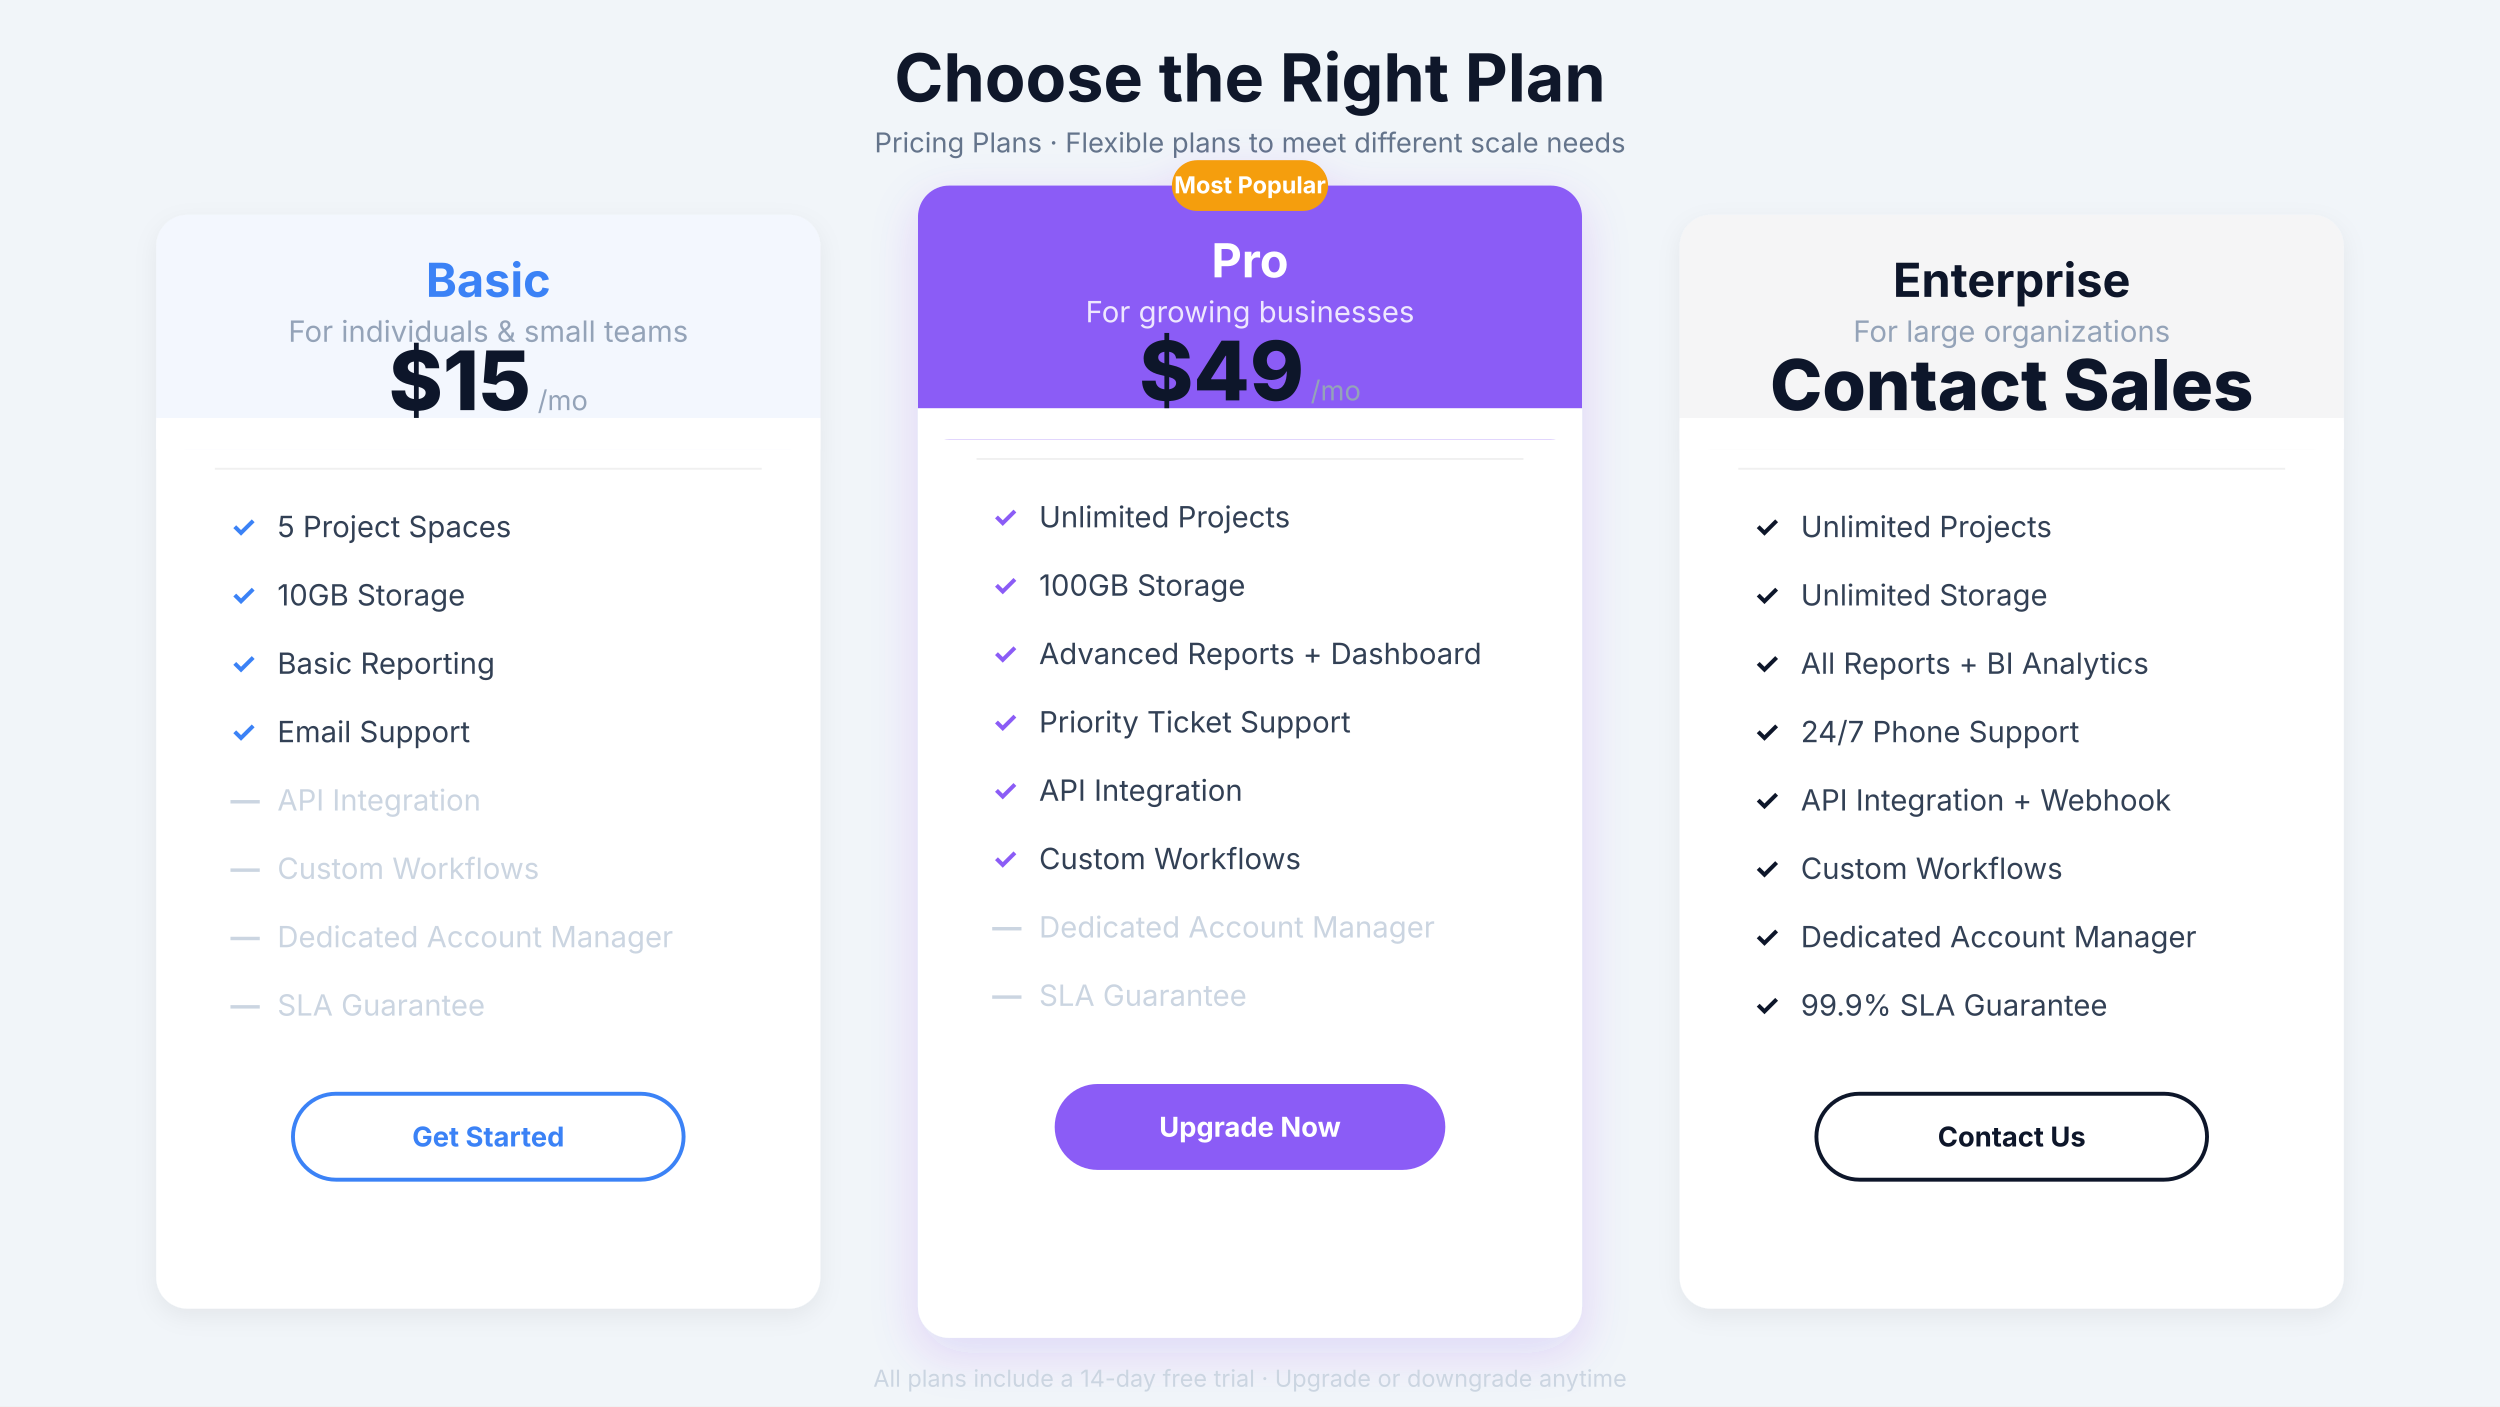
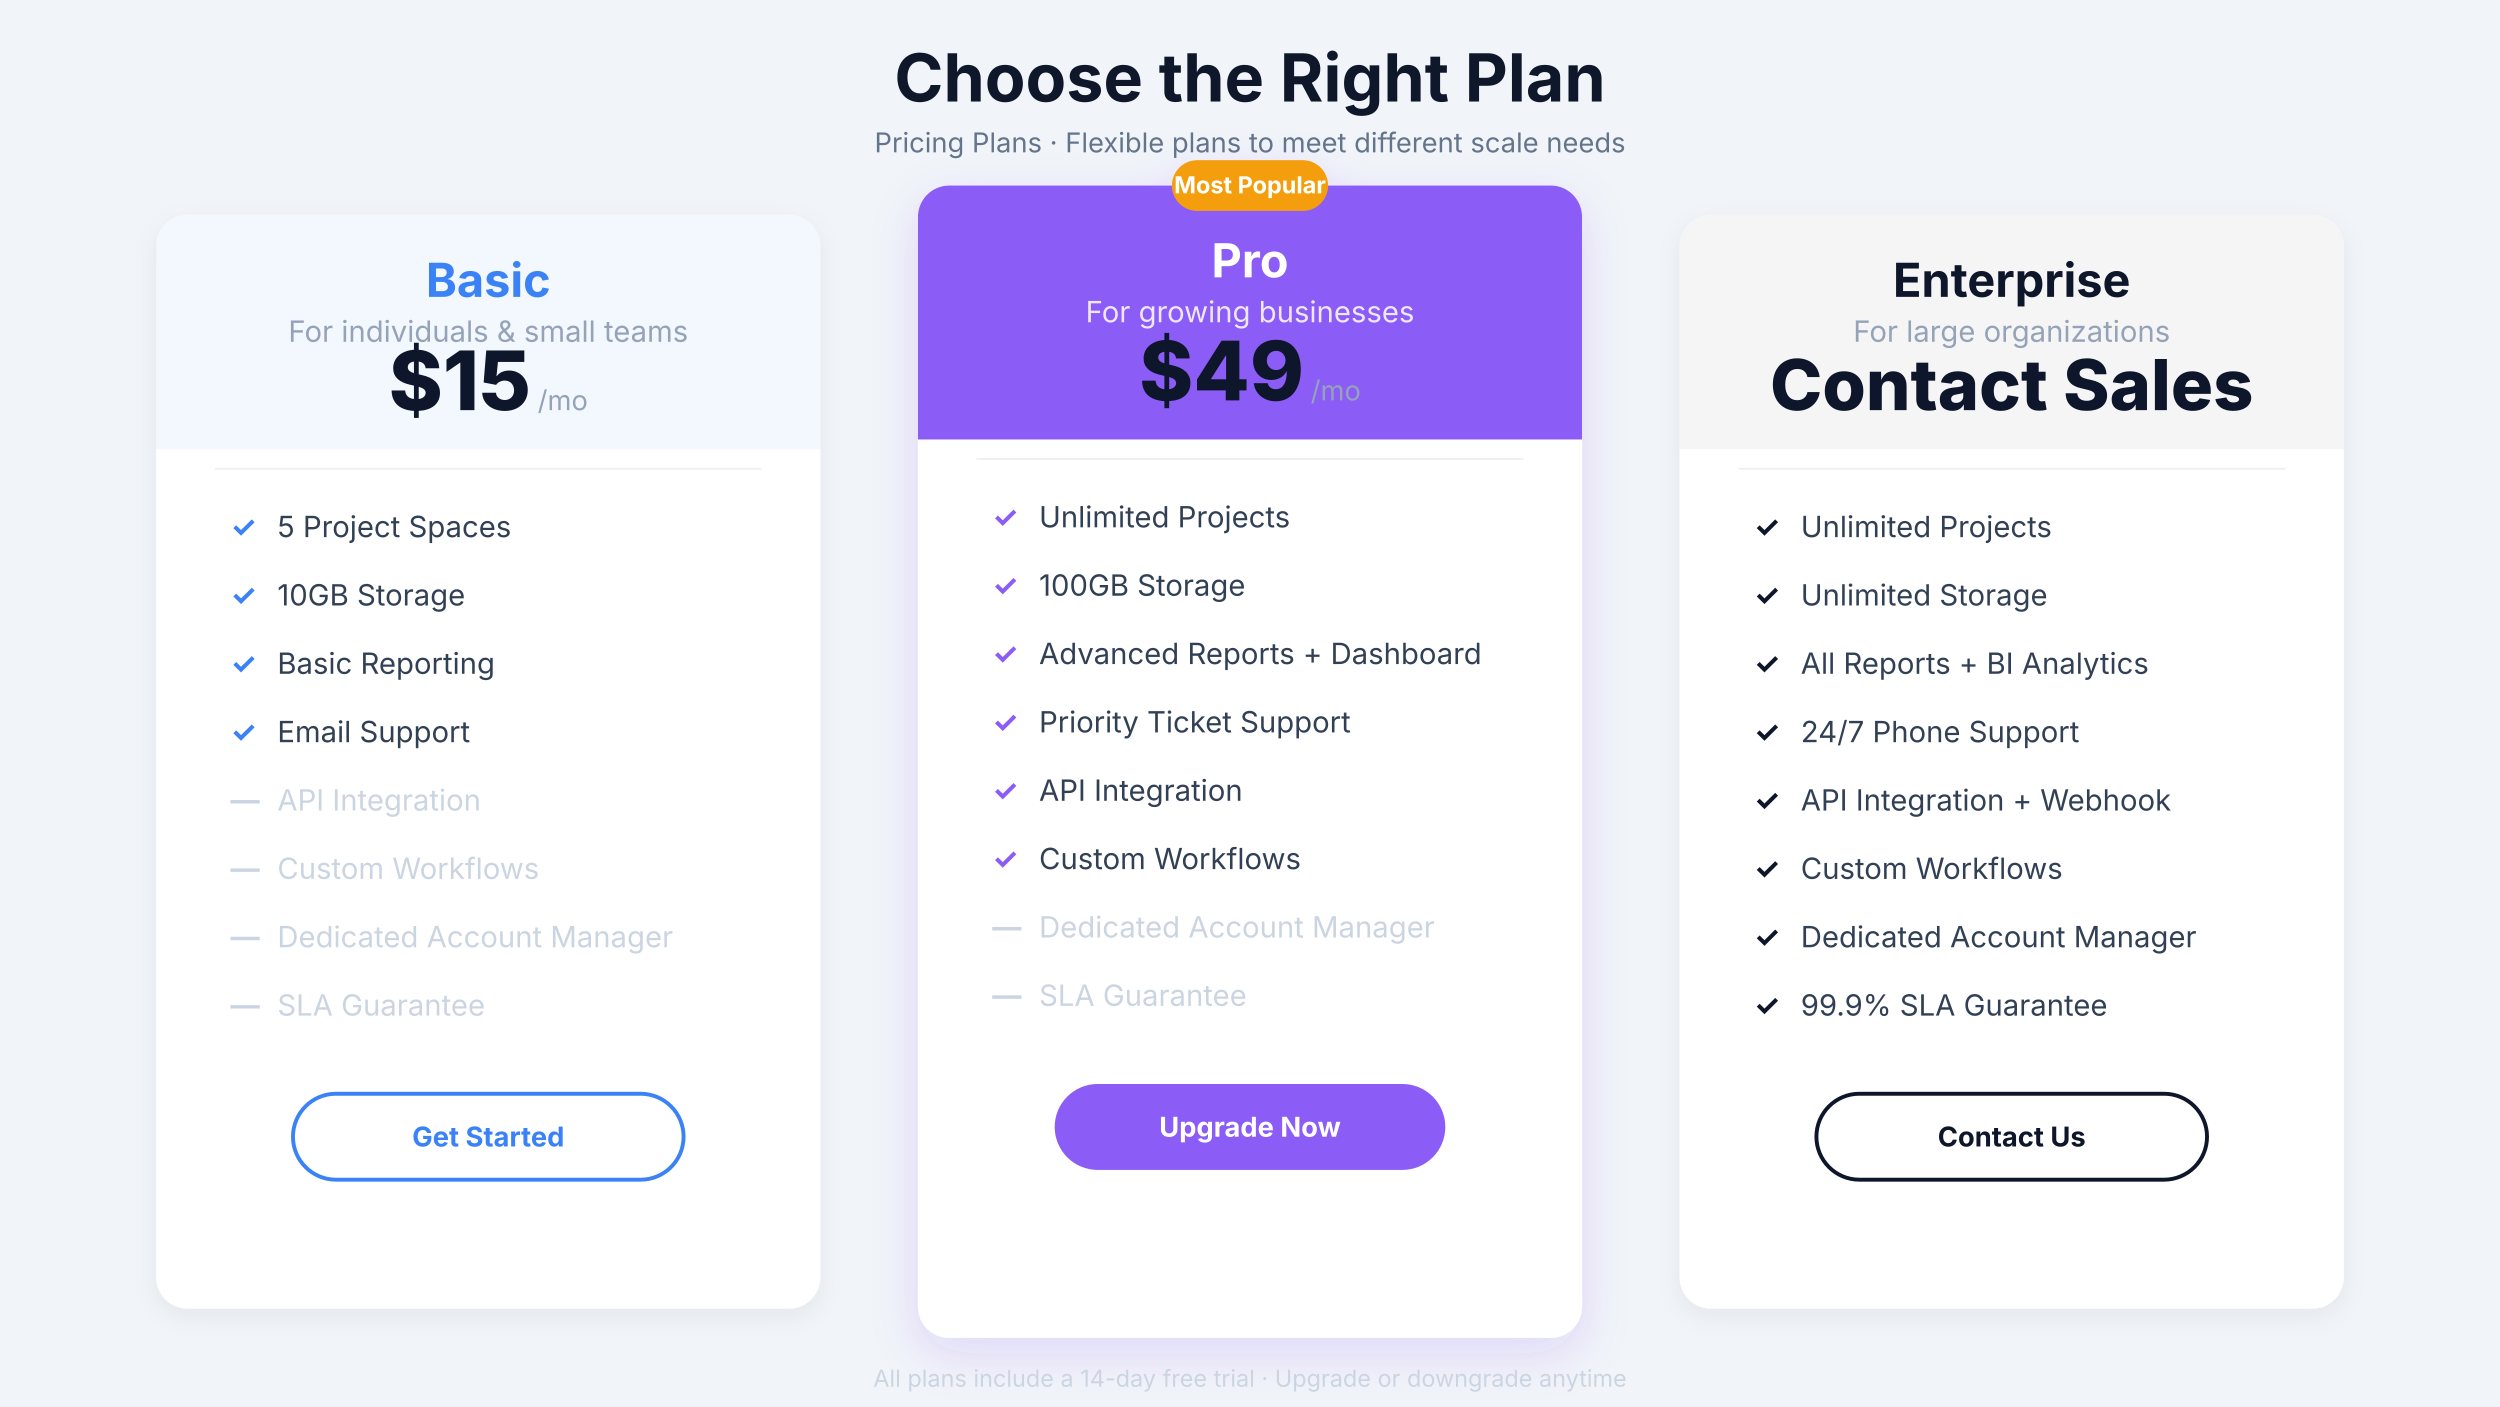
<svg xmlns="http://www.w3.org/2000/svg" viewBox="0 0 1280 720" width="1280" height="720">
  <defs>
    <filter id="cardShadow" x="-15%" y="-15%" width="130%" height="130%">
      <feGaussianBlur in="SourceAlpha" stdDeviation="6" />
      <feOffset dx="0" dy="4" result="offsetblur" />
      <feFlood flood-color="#0F172A" flood-opacity="0.06" result="shadowColor" />
      <feComposite in="shadowColor" in2="offsetblur" operator="in" result="shadow" />
      <feMerge>
        <feMergeNode in="shadow" />
        <feMergeNode in="SourceGraphic" />
      </feMerge>
    </filter>
    <filter id="highlightShadow" x="-15%" y="-15%" width="130%" height="130%">
      <feGaussianBlur in="SourceAlpha" stdDeviation="12" />
      <feOffset dx="0" dy="8" result="offsetblur" />
      <feFlood flood-color="#7C3AED" flood-opacity="0.15" result="shadowColor" />
      <feComposite in="shadowColor" in2="offsetblur" operator="in" result="shadow" />
      <feMerge>
        <feMergeNode in="shadow" />
        <feMergeNode in="SourceGraphic" />
      </feMerge>
    </filter>
  </defs>
  <rect width="1280" height="720" fill="#F1F5F9" />
  <text x="640" y="52" text-anchor="middle" font-family="-apple-system, BlinkMacSystemFont, 'Segoe UI', sans-serif" font-size="34" font-weight="700" fill="#0F172A">
    <tspan>Choose the Right Plan</tspan>
  </text>
  <text x="640" y="78" text-anchor="middle" font-family="-apple-system, BlinkMacSystemFont, 'Segoe UI', sans-serif" font-size="14" fill="#64748B">
    <tspan>Pricing Plans · Flexible plans to meet different scale needs</tspan>
  </text>
  <g id="plan-basic">
    <g filter="url(#cardShadow)">
      <rect x="80" y="110" width="340" height="560" rx="16" fill="#FFFFFF" />
-       <rect x="80" y="110" width="340" height="120" rx="16" fill="#3B82F6" fill-opacity="0.06" />
-       <rect x="80" y="214" width="340" height="16" fill="#FFFFFF" />
+       <path d="M 96 110 h 308 a 16 16 0 0 1 16 16 v 104 h -340 v -104 a 16 16 0 0 1 16 -16 Z" fill="#3B82F6" fill-opacity="0.06" />
      <text x="250" y="152" text-anchor="middle" font-family="-apple-system, BlinkMacSystemFont, 'Segoe UI', sans-serif" font-size="24" font-weight="700" fill="#3B82F6">
        <tspan>Basic</tspan>
      </text>
      <text x="250" y="175" text-anchor="middle" font-family="-apple-system, BlinkMacSystemFont, 'Segoe UI', sans-serif" font-size="15" fill="#94A3B8">
        <tspan>For individuals &amp; small teams</tspan>
      </text>
      <text x="250" y="210" text-anchor="middle" font-family="-apple-system, BlinkMacSystemFont, 'Segoe UI', sans-serif">
        <tspan font-size="42" font-weight="800" fill="#0F172A">$15</tspan>
        <tspan font-size="14" fill="#94A3B8"> /mo</tspan>
      </text>
      <line x1="110" y1="240" x2="390" y2="240" stroke="#F0F0F0" stroke-width="1" />
      <text x="118" y="275" text-anchor="start" font-family="-apple-system, BlinkMacSystemFont, 'Segoe UI', sans-serif" font-size="15">
        <tspan fill="#3B82F6" font-weight="700">✓</tspan>
        <tspan x="142" fill="#334155">5 Project Spaces</tspan>
      </text>
      <text x="118" y="310" text-anchor="start" font-family="-apple-system, BlinkMacSystemFont, 'Segoe UI', sans-serif" font-size="15">
        <tspan fill="#3B82F6" font-weight="700">✓</tspan>
        <tspan x="142" fill="#334155">10GB Storage</tspan>
      </text>
      <text x="118" y="345" text-anchor="start" font-family="-apple-system, BlinkMacSystemFont, 'Segoe UI', sans-serif" font-size="15">
        <tspan fill="#3B82F6" font-weight="700">✓</tspan>
        <tspan x="142" fill="#334155">Basic Reporting</tspan>
      </text>
      <text x="118" y="380" text-anchor="start" font-family="-apple-system, BlinkMacSystemFont, 'Segoe UI', sans-serif" font-size="15">
        <tspan fill="#3B82F6" font-weight="700">✓</tspan>
        <tspan x="142" fill="#334155">Email Support</tspan>
      </text>
      <text x="118" y="415" text-anchor="start" font-family="-apple-system, BlinkMacSystemFont, 'Segoe UI', sans-serif" font-size="15">
        <tspan fill="#CBD5E1" font-weight="700">—</tspan>
        <tspan x="142" fill="#CBD5E1">API Integration</tspan>
      </text>
      <text x="118" y="450" text-anchor="start" font-family="-apple-system, BlinkMacSystemFont, 'Segoe UI', sans-serif" font-size="15">
        <tspan fill="#CBD5E1" font-weight="700">—</tspan>
        <tspan x="142" fill="#CBD5E1">Custom Workflows</tspan>
      </text>
      <text x="118" y="485" text-anchor="start" font-family="-apple-system, BlinkMacSystemFont, 'Segoe UI', sans-serif" font-size="15">
        <tspan fill="#CBD5E1" font-weight="700">—</tspan>
        <tspan x="142" fill="#CBD5E1">Dedicated Account Manager</tspan>
      </text>
      <text x="118" y="520" text-anchor="start" font-family="-apple-system, BlinkMacSystemFont, 'Segoe UI', sans-serif" font-size="15">
        <tspan fill="#CBD5E1" font-weight="700">—</tspan>
        <tspan x="142" fill="#CBD5E1">SLA Guarantee</tspan>
      </text>
      <rect x="150" y="560" width="200" height="44" rx="22" fill="#FFFFFF" stroke="#3B82F6" stroke-width="2" />
      <text x="250" y="587" text-anchor="middle" font-family="-apple-system, BlinkMacSystemFont, 'Segoe UI', sans-serif" font-size="14" font-weight="700" fill="#3B82F6">
        <tspan>Get Started</tspan>
      </text>
    </g>
  </g>
  <g id="plan-pro">
    <g filter="url(#highlightShadow)">
      <rect x="470" y="95" width="340" height="590" rx="16" fill="#FFFFFF" />
-       <rect x="470" y="95" width="340" height="130" rx="16" fill="#8B5CF6" />
+       <path d="M 486 95 h 308 a 16 16 0 0 1 16 16 v 114 h -340 v -114 a 16 16 0 0 1 16 -16 Z" fill="#8B5CF6" />
      <rect x="600" y="82" width="80" height="26" rx="13" fill="#F59E0B" />
      <text x="640" y="99" text-anchor="middle" font-family="-apple-system, BlinkMacSystemFont, 'Segoe UI', sans-serif" font-size="12" font-weight="700" fill="#FFFFFF">
        <tspan>Most Popular</tspan>
      </text>
-       <rect x="470" y="209" width="340" height="16" fill="#FFFFFF" />
      <text x="640" y="142" text-anchor="middle" font-family="-apple-system, BlinkMacSystemFont, 'Segoe UI', sans-serif" font-size="24" font-weight="700" fill="#FFFFFF">
        <tspan>Pro</tspan>
      </text>
      <text x="640" y="165" text-anchor="middle" font-family="-apple-system, BlinkMacSystemFont, 'Segoe UI', sans-serif" font-size="15" fill="#FFFFFF" fill-opacity="0.85">
        <tspan>For growing businesses</tspan>
      </text>
      <text x="640" y="205" text-anchor="middle" font-family="-apple-system, BlinkMacSystemFont, 'Segoe UI', sans-serif">
        <tspan font-size="42" font-weight="800" fill="#0F172A">$49</tspan>
        <tspan font-size="14" fill="#94A3B8"> /mo</tspan>
      </text>
      <line x1="500" y1="235" x2="780" y2="235" stroke="#F0F0F0" stroke-width="1" />
      <text x="508" y="270" text-anchor="start" font-family="-apple-system, BlinkMacSystemFont, 'Segoe UI', sans-serif" font-size="15">
        <tspan fill="#8B5CF6" font-weight="700">✓</tspan>
        <tspan x="532" fill="#334155">Unlimited Projects</tspan>
      </text>
      <text x="508" y="305" text-anchor="start" font-family="-apple-system, BlinkMacSystemFont, 'Segoe UI', sans-serif" font-size="15">
        <tspan fill="#8B5CF6" font-weight="700">✓</tspan>
        <tspan x="532" fill="#334155">100GB Storage</tspan>
      </text>
      <text x="508" y="340" text-anchor="start" font-family="-apple-system, BlinkMacSystemFont, 'Segoe UI', sans-serif" font-size="15">
        <tspan fill="#8B5CF6" font-weight="700">✓</tspan>
        <tspan x="532" fill="#334155">Advanced Reports + Dashboard</tspan>
      </text>
      <text x="508" y="375" text-anchor="start" font-family="-apple-system, BlinkMacSystemFont, 'Segoe UI', sans-serif" font-size="15">
        <tspan fill="#8B5CF6" font-weight="700">✓</tspan>
        <tspan x="532" fill="#334155">Priority Ticket Support</tspan>
      </text>
      <text x="508" y="410" text-anchor="start" font-family="-apple-system, BlinkMacSystemFont, 'Segoe UI', sans-serif" font-size="15">
        <tspan fill="#8B5CF6" font-weight="700">✓</tspan>
        <tspan x="532" fill="#334155">API Integration</tspan>
      </text>
      <text x="508" y="445" text-anchor="start" font-family="-apple-system, BlinkMacSystemFont, 'Segoe UI', sans-serif" font-size="15">
        <tspan fill="#8B5CF6" font-weight="700">✓</tspan>
        <tspan x="532" fill="#334155">Custom Workflows</tspan>
      </text>
      <text x="508" y="480" text-anchor="start" font-family="-apple-system, BlinkMacSystemFont, 'Segoe UI', sans-serif" font-size="15">
        <tspan fill="#CBD5E1" font-weight="700">—</tspan>
        <tspan x="532" fill="#CBD5E1">Dedicated Account Manager</tspan>
      </text>
      <text x="508" y="515" text-anchor="start" font-family="-apple-system, BlinkMacSystemFont, 'Segoe UI', sans-serif" font-size="15">
        <tspan fill="#CBD5E1" font-weight="700">—</tspan>
        <tspan x="532" fill="#CBD5E1">SLA Guarantee</tspan>
      </text>
      <rect x="540" y="555" width="200" height="44" rx="22" fill="#8B5CF6" />
      <text x="640" y="582" text-anchor="middle" font-family="-apple-system, BlinkMacSystemFont, 'Segoe UI', sans-serif" font-size="14" font-weight="700" fill="#FFFFFF">
        <tspan>Upgrade Now</tspan>
      </text>
    </g>
  </g>
  <g id="plan-enterprise">
    <g filter="url(#cardShadow)">
      <rect x="860" y="110" width="340" height="560" rx="16" fill="#FFFFFF" />
-       <rect x="860" y="110" width="340" height="120" rx="16" fill="#0F172A" fill-opacity="0.04" />
-       <rect x="860" y="214" width="340" height="16" fill="#FFFFFF" />
+       <path d="M 876 110 h 308 a 16 16 0 0 1 16 16 v 104 h -340 v -104 a 16 16 0 0 1 16 -16 Z" fill="#0F172A" fill-opacity="0.04" />
      <text x="1030" y="152" text-anchor="middle" font-family="-apple-system, BlinkMacSystemFont, 'Segoe UI', sans-serif" font-size="24" font-weight="700" fill="#0F172A">
        <tspan>Enterprise</tspan>
      </text>
      <text x="1030" y="175" text-anchor="middle" font-family="-apple-system, BlinkMacSystemFont, 'Segoe UI', sans-serif" font-size="15" fill="#94A3B8">
        <tspan>For large organizations</tspan>
      </text>
      <text x="1030" y="210" text-anchor="middle" font-family="-apple-system, BlinkMacSystemFont, 'Segoe UI', sans-serif" font-size="36" font-weight="800" fill="#0F172A">
        <tspan>Contact Sales</tspan>
      </text>
      <line x1="890" y1="240" x2="1170" y2="240" stroke="#F0F0F0" stroke-width="1" />
      <text x="898" y="275" text-anchor="start" font-family="-apple-system, BlinkMacSystemFont, 'Segoe UI', sans-serif" font-size="15">
        <tspan fill="#0F172A" font-weight="700">✓</tspan>
        <tspan x="922" fill="#334155">Unlimited Projects</tspan>
      </text>
      <text x="898" y="310" text-anchor="start" font-family="-apple-system, BlinkMacSystemFont, 'Segoe UI', sans-serif" font-size="15">
        <tspan fill="#0F172A" font-weight="700">✓</tspan>
        <tspan x="922" fill="#334155">Unlimited Storage</tspan>
      </text>
      <text x="898" y="345" text-anchor="start" font-family="-apple-system, BlinkMacSystemFont, 'Segoe UI', sans-serif" font-size="15">
        <tspan fill="#0F172A" font-weight="700">✓</tspan>
        <tspan x="922" fill="#334155">All Reports + BI Analytics</tspan>
      </text>
      <text x="898" y="380" text-anchor="start" font-family="-apple-system, BlinkMacSystemFont, 'Segoe UI', sans-serif" font-size="15">
        <tspan fill="#0F172A" font-weight="700">✓</tspan>
        <tspan x="922" fill="#334155">24/7 Phone Support</tspan>
      </text>
      <text x="898" y="415" text-anchor="start" font-family="-apple-system, BlinkMacSystemFont, 'Segoe UI', sans-serif" font-size="15">
        <tspan fill="#0F172A" font-weight="700">✓</tspan>
        <tspan x="922" fill="#334155">API Integration + Webhook</tspan>
      </text>
      <text x="898" y="450" text-anchor="start" font-family="-apple-system, BlinkMacSystemFont, 'Segoe UI', sans-serif" font-size="15">
        <tspan fill="#0F172A" font-weight="700">✓</tspan>
        <tspan x="922" fill="#334155">Custom Workflows</tspan>
      </text>
      <text x="898" y="485" text-anchor="start" font-family="-apple-system, BlinkMacSystemFont, 'Segoe UI', sans-serif" font-size="15">
        <tspan fill="#0F172A" font-weight="700">✓</tspan>
        <tspan x="922" fill="#334155">Dedicated Account Manager</tspan>
      </text>
      <text x="898" y="520" text-anchor="start" font-family="-apple-system, BlinkMacSystemFont, 'Segoe UI', sans-serif" font-size="15">
        <tspan fill="#0F172A" font-weight="700">✓</tspan>
        <tspan x="922" fill="#334155">99.9% SLA Guarantee</tspan>
      </text>
      <rect x="930" y="560" width="200" height="44" rx="22" fill="#FFFFFF" stroke="#0F172A" stroke-width="2" />
      <text x="1030" y="587" text-anchor="middle" font-family="-apple-system, BlinkMacSystemFont, 'Segoe UI', sans-serif" font-size="14" font-weight="700" fill="#0F172A">
        <tspan>Contact Us</tspan>
      </text>
    </g>
  </g>
  <text x="640" y="710" text-anchor="middle" font-family="-apple-system, BlinkMacSystemFont, 'Segoe UI', sans-serif" font-size="12" fill="#CBD5E1">
    <tspan>All plans include a 14-day free trial · Upgrade or downgrade anytime</tspan>
  </text>
</svg>
